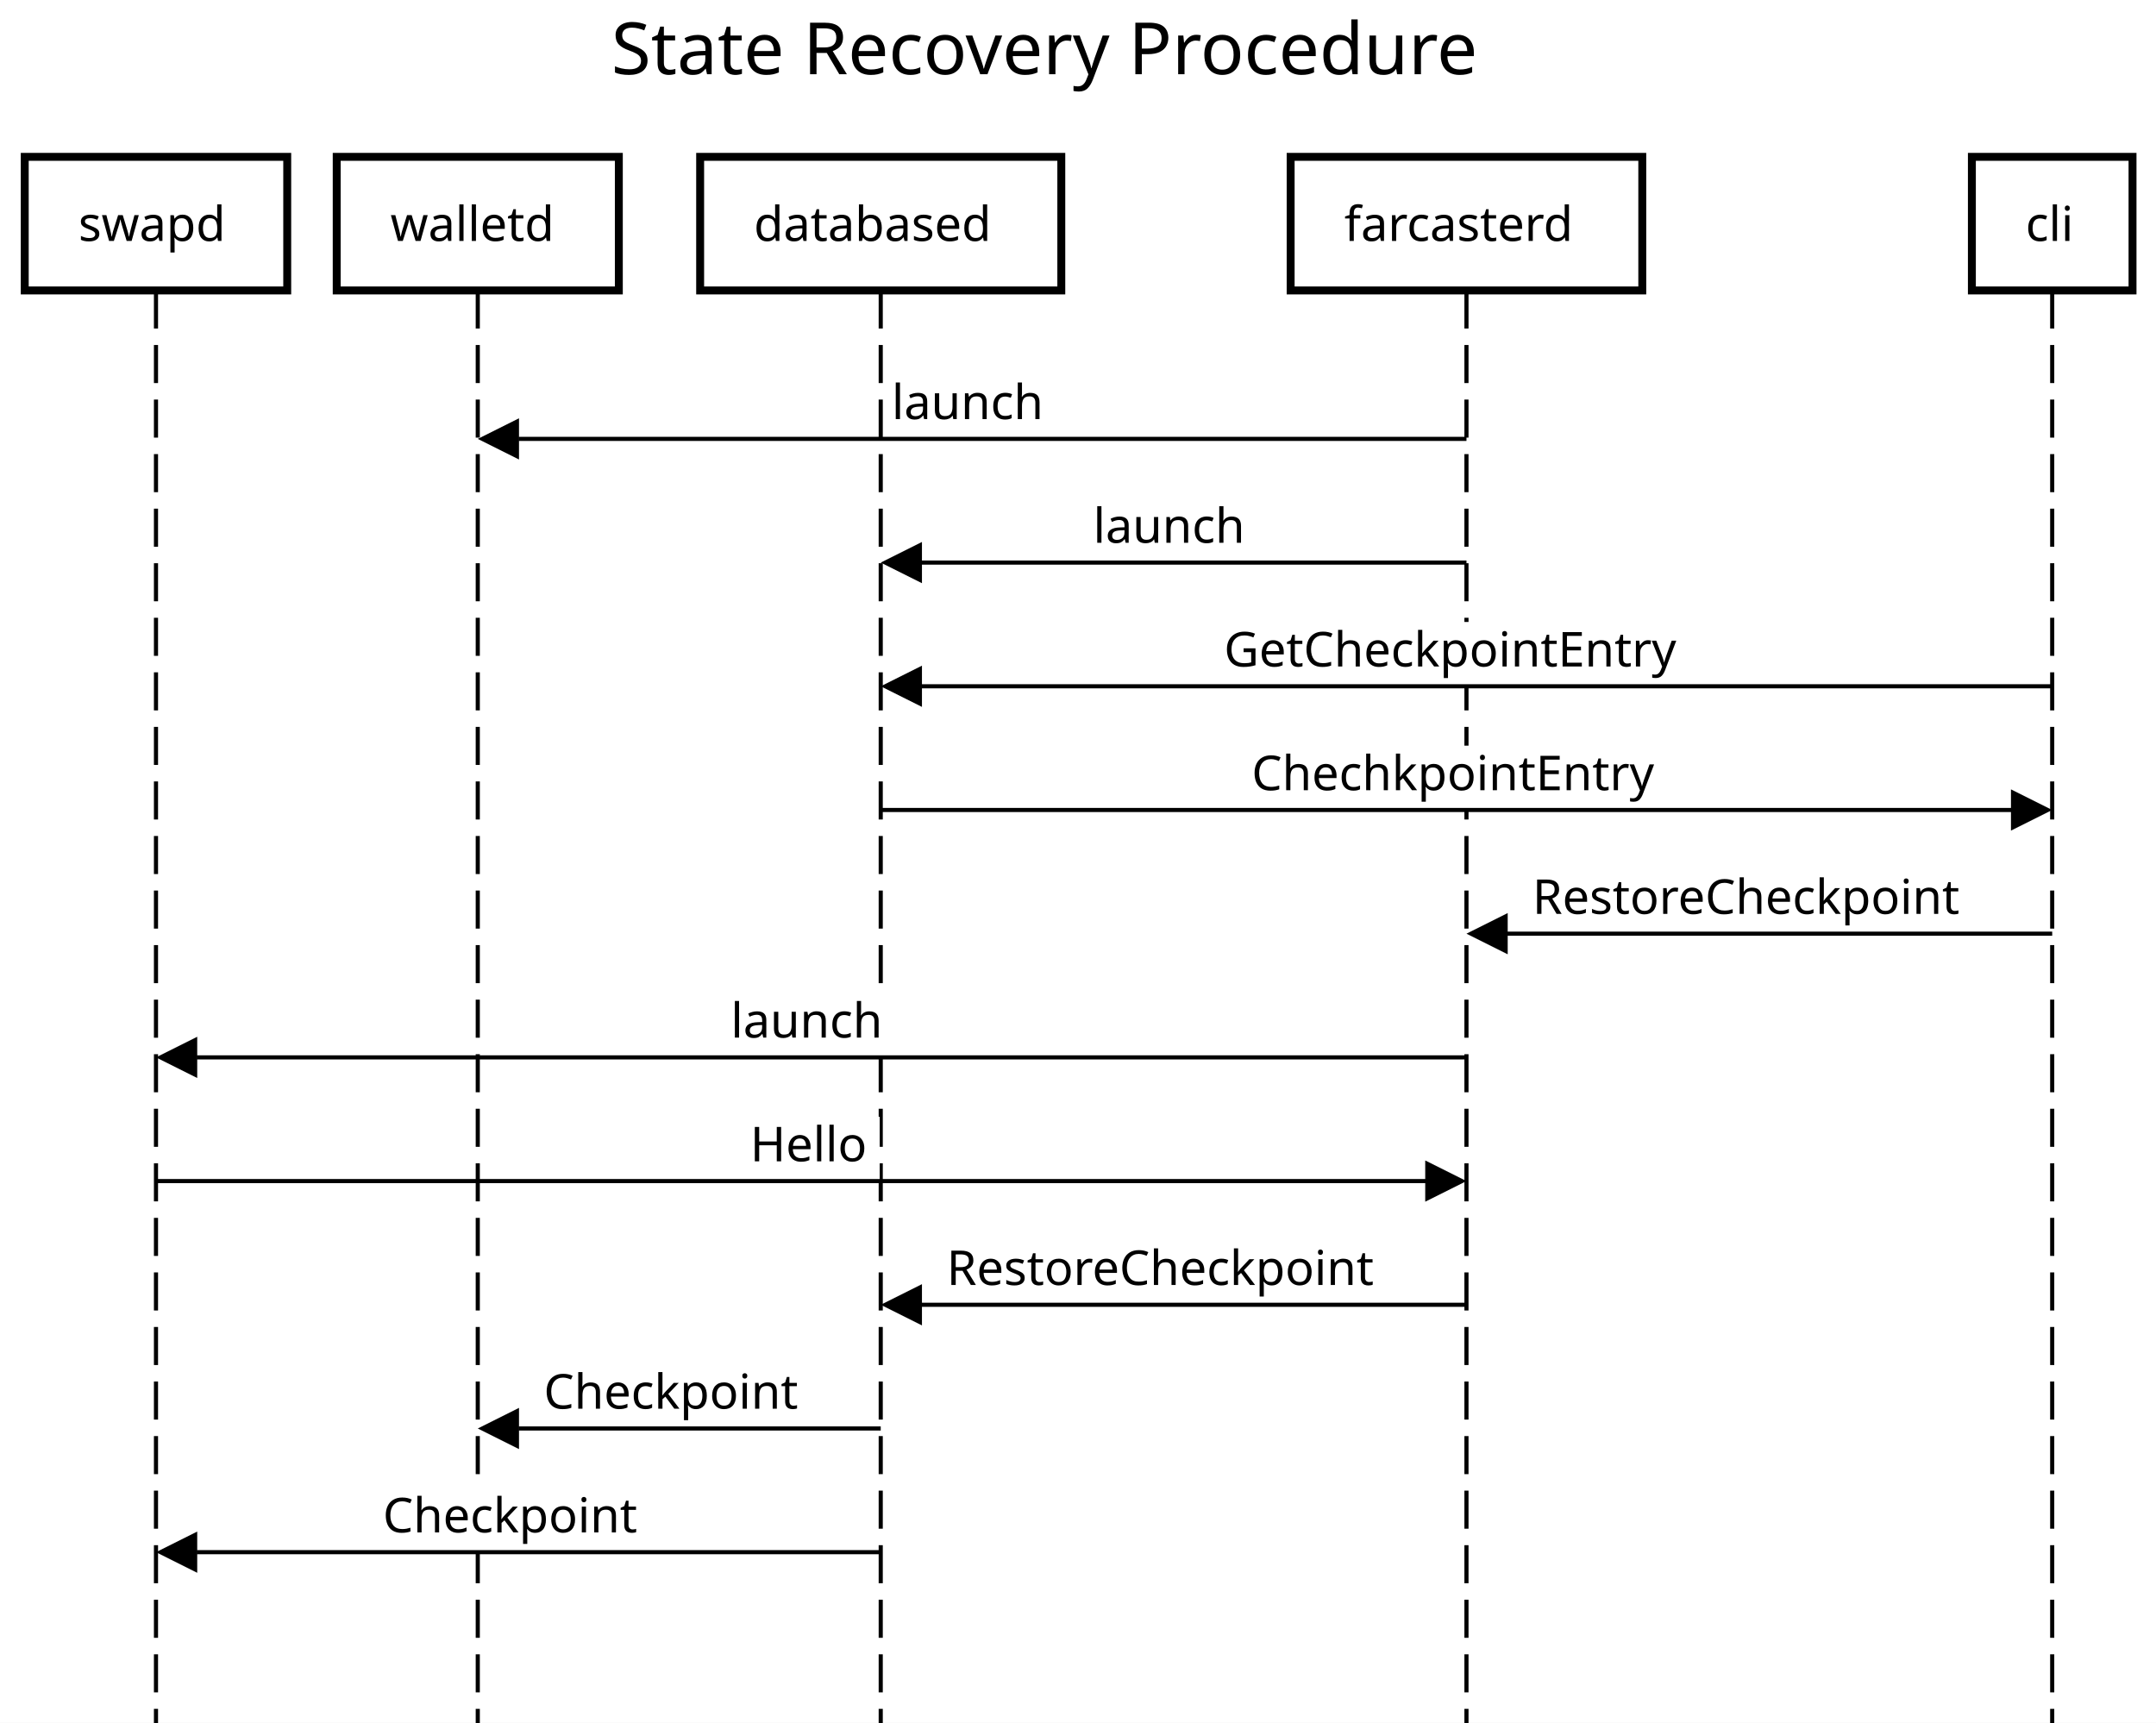
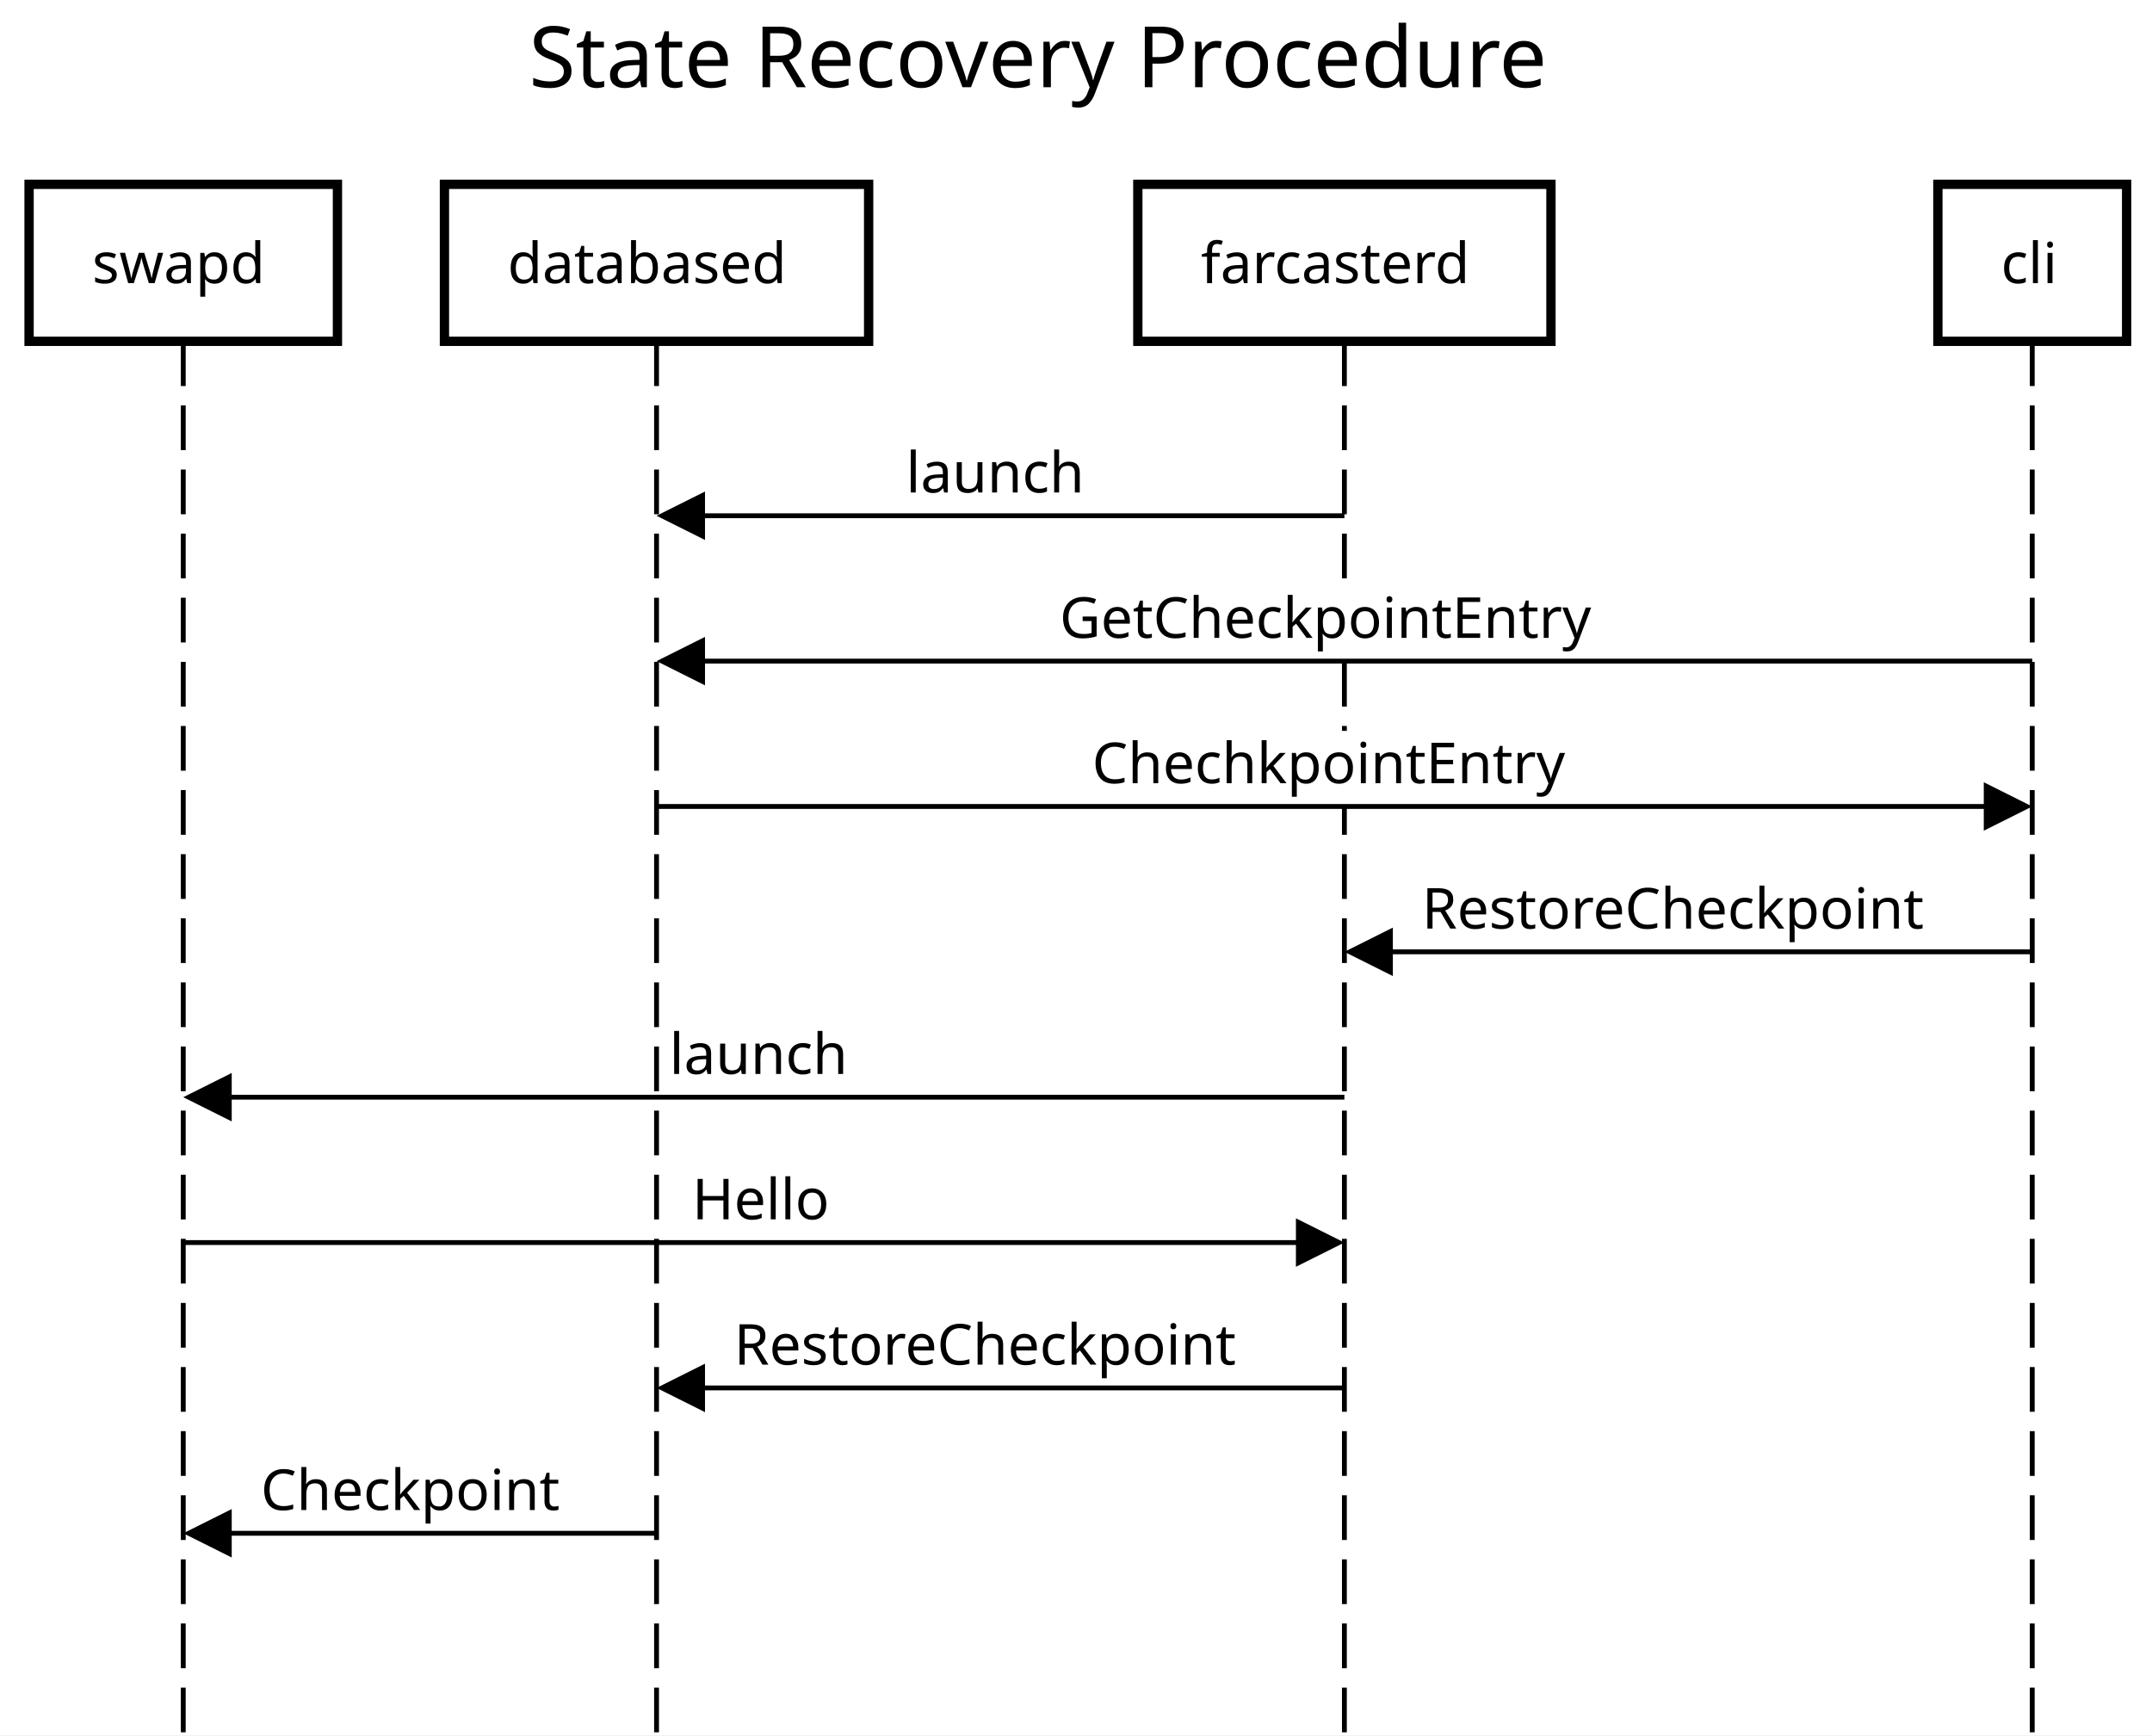
- <svg xmlns="http://www.w3.org/2000/svg" version="1.1" width="657" height="525">
+ <svg xmlns="http://www.w3.org/2000/svg" version="1.1" width="558" height="450">
  <defs />
  <g>
    <g />
    <g />
    <g />
    <g />
    <g />
    <g />
    <g />
    <g />
-     <g />
-     <g />
    <g>
-       <rect fill="white" stroke="none" x="0" y="0" width="657" height="525" />
+       <rect fill="white" stroke="none" x="0" y="0" width="558" height="450" />
    </g>
    <g>
-       <text fill="black" stroke="none" font-family="sans-serif" font-size="16.5pt" font-style="normal" font-weight="normal" text-decoration="normal" x="186.276" y="22.618" text-anchor="start" dominant-baseline="alphabetic" xml:space="preserve">State Recovery Procedure</text>
+       <text fill="black" stroke="none" font-family="sans-serif" font-size="16.5pt" font-style="normal" font-weight="normal" text-decoration="normal" x="137.142" y="22.618" text-anchor="start" dominant-baseline="alphabetic" xml:space="preserve">State Recovery Procedure</text>
    </g>
    <g />
    <g>
-       <path fill="none" stroke="black" paint-order="fill stroke markers" d=" M 47.533 88.512 L 47.533 525.792" stroke-miterlimit="10" stroke-width="1.257" stroke-dasharray="11.599,5.026" />
-       <path fill="none" stroke="black" paint-order="fill stroke markers" d=" M 145.591 88.512 L 145.591 525.792" stroke-miterlimit="10" stroke-width="1.257" stroke-dasharray="11.599,5.026" />
-       <path fill="none" stroke="black" paint-order="fill stroke markers" d=" M 268.384 88.512 L 268.384 525.792" stroke-miterlimit="10" stroke-width="1.257" stroke-dasharray="11.599,5.026" />
-       <path fill="none" stroke="black" paint-order="fill stroke markers" d=" M 446.877 88.512 L 446.877 525.792" stroke-miterlimit="10" stroke-width="1.257" stroke-dasharray="11.599,5.026" />
-       <path fill="none" stroke="black" paint-order="fill stroke markers" d=" M 625.37 88.512 L 625.37 525.792" stroke-miterlimit="10" stroke-width="1.257" stroke-dasharray="11.599,5.026" />
+       <path fill="none" stroke="black" paint-order="fill stroke markers" d=" M 47.518 88.512 L 47.518 450.399" stroke-miterlimit="10" stroke-width="1.257" stroke-dasharray="11.599,5.026" />
+       <path fill="none" stroke="black" paint-order="fill stroke markers" d=" M 170.237 88.512 L 170.237 450.399" stroke-miterlimit="10" stroke-width="1.257" stroke-dasharray="11.599,5.026" />
+       <path fill="none" stroke="black" paint-order="fill stroke markers" d=" M 348.592 88.512 L 348.592 450.399" stroke-miterlimit="10" stroke-width="1.257" stroke-dasharray="11.599,5.026" />
+       <path fill="none" stroke="black" paint-order="fill stroke markers" d=" M 526.947 88.512 L 526.947 450.399" stroke-miterlimit="10" stroke-width="1.257" stroke-dasharray="11.599,5.026" />
    </g>
    <g>
      <path fill="none" stroke="none" />
      <g>
-         <path fill="white" stroke="black" paint-order="fill stroke markers" d=" M 7.539 47.799 L 87.527 47.799 L 87.527 88.512 L 7.539 88.512 L 7.539 47.799 Z" stroke-miterlimit="10" stroke-width="2.413" stroke-dasharray="" />
+         <path fill="white" stroke="black" paint-order="fill stroke markers" d=" M 7.539 47.799 L 87.496 47.799 L 87.496 88.512 L 7.539 88.512 L 7.539 47.799 Z" stroke-miterlimit="10" stroke-width="2.413" stroke-dasharray="" />
      </g>
      <g>
        <g />
        <text fill="black" stroke="none" font-family="sans-serif" font-size="11pt" font-style="normal" font-weight="normal" text-decoration="normal" x="23.9" y="73.433" text-anchor="start" dominant-baseline="alphabetic" xml:space="preserve">swapd</text>
      </g>
      <path fill="none" stroke="none" />
      <g>
-         <path fill="white" stroke="black" paint-order="fill stroke markers" d=" M 102.605 47.799 L 188.576 47.799 L 188.576 88.512 L 102.605 88.512 L 102.605 47.799 Z" stroke-miterlimit="10" stroke-width="2.413" stroke-dasharray="" />
+         <path fill="white" stroke="black" paint-order="fill stroke markers" d=" M 115.24 47.799 L 225.233 47.799 L 225.233 88.512 L 115.24 88.512 L 115.24 47.799 Z" stroke-miterlimit="10" stroke-width="2.413" stroke-dasharray="" />
      </g>
      <g>
        <g />
-         <text fill="black" stroke="none" font-family="sans-serif" font-size="11pt" font-style="normal" font-weight="normal" text-decoration="normal" x="118.966" y="73.433" text-anchor="start" dominant-baseline="alphabetic" xml:space="preserve">walletd</text>
+         <text fill="black" stroke="none" font-family="sans-serif" font-size="11pt" font-style="normal" font-weight="normal" text-decoration="normal" x="131.6" y="73.433" text-anchor="start" dominant-baseline="alphabetic" xml:space="preserve">databased</text>
      </g>
      <path fill="none" stroke="none" />
      <g>
-         <path fill="white" stroke="black" paint-order="fill stroke markers" d=" M 213.357 47.799 L 323.411 47.799 L 323.411 88.512 L 213.357 88.512 L 213.357 47.799 Z" stroke-miterlimit="10" stroke-width="2.413" stroke-dasharray="" />
+         <path fill="white" stroke="black" paint-order="fill stroke markers" d=" M 295.032 47.799 L 402.152 47.799 L 402.152 88.512 L 295.032 88.512 L 295.032 47.799 Z" stroke-miterlimit="10" stroke-width="2.413" stroke-dasharray="" />
      </g>
      <g>
        <g />
-         <text fill="black" stroke="none" font-family="sans-serif" font-size="11pt" font-style="normal" font-weight="normal" text-decoration="normal" x="229.717" y="73.433" text-anchor="start" dominant-baseline="alphabetic" xml:space="preserve">databased</text>
+         <text fill="black" stroke="none" font-family="sans-serif" font-size="11pt" font-style="normal" font-weight="normal" text-decoration="normal" x="311.392" y="73.433" text-anchor="start" dominant-baseline="alphabetic" xml:space="preserve">farcasterd</text>
      </g>
      <path fill="none" stroke="none" />
      <g>
-         <path fill="white" stroke="black" paint-order="fill stroke markers" d=" M 393.3 47.799 L 500.454 47.799 L 500.454 88.512 L 393.3 88.512 L 393.3 47.799 Z" stroke-miterlimit="10" stroke-width="2.413" stroke-dasharray="" />
+         <path fill="white" stroke="black" paint-order="fill stroke markers" d=" M 502.478 47.799 L 551.416 47.799 L 551.416 88.512 L 502.478 88.512 L 502.478 47.799 Z" stroke-miterlimit="10" stroke-width="2.413" stroke-dasharray="" />
      </g>
      <g>
        <g />
-         <text fill="black" stroke="none" font-family="sans-serif" font-size="11pt" font-style="normal" font-weight="normal" text-decoration="normal" x="409.66" y="73.433" text-anchor="start" dominant-baseline="alphabetic" xml:space="preserve">farcasterd</text>
-       </g>
-       <path fill="none" stroke="none" />
-       <g>
-         <path fill="white" stroke="black" paint-order="fill stroke markers" d=" M 600.893 47.799 L 649.847 47.799 L 649.847 88.512 L 600.893 88.512 L 600.893 47.799 Z" stroke-miterlimit="10" stroke-width="2.413" stroke-dasharray="" />
-       </g>
-       <g>
-         <g />
-         <text fill="black" stroke="none" font-family="sans-serif" font-size="11pt" font-style="normal" font-weight="normal" text-decoration="normal" x="617.253" y="73.433" text-anchor="start" dominant-baseline="alphabetic" xml:space="preserve">cli</text>
+         <text fill="black" stroke="none" font-family="sans-serif" font-size="11pt" font-style="normal" font-weight="normal" text-decoration="normal" x="518.838" y="73.433" text-anchor="start" dominant-baseline="alphabetic" xml:space="preserve">cli</text>
      </g>
    </g>
    <g>
      <g>
        <g>
-           <rect fill="white" stroke="none" x="269.455" y="114.145" width="53.557" height="19.602" />
+           <rect fill="white" stroke="none" x="232.652" y="114.145" width="53.524" height="19.602" />
        </g>
-         <text fill="black" stroke="none" font-family="sans-serif" font-size="11pt" font-style="normal" font-weight="normal" text-decoration="normal" x="271.717" y="127.716" text-anchor="start" dominant-baseline="alphabetic" xml:space="preserve">launch</text>
+         <text fill="black" stroke="none" font-family="sans-serif" font-size="11pt" font-style="normal" font-weight="normal" text-decoration="normal" x="234.914" y="127.716" text-anchor="start" dominant-baseline="alphabetic" xml:space="preserve">launch</text>
      </g>
      <g>
-         <path fill="none" stroke="black" paint-order="fill stroke markers" d=" M 446.877 133.748 L 158.005 133.748" stroke-miterlimit="10" stroke-width="1.257" stroke-dasharray="" />
-         <g transform="translate(145.5906,133.7476) translate(-145.5906,-133.7476)">
-           <path fill="black" stroke="none" paint-order="stroke fill markers" d=" M 158.156 127.465 L 145.591 133.748 L 158.156 140.03 Z" />
+         <path fill="none" stroke="black" paint-order="fill stroke markers" d=" M 348.592 133.748 L 182.651 133.748" stroke-miterlimit="10" stroke-width="1.257" stroke-dasharray="" />
+         <g transform="translate(170.2367,133.7476) translate(-170.2367,-133.7476)">
+           <path fill="black" stroke="none" paint-order="stroke fill markers" d=" M 182.802 127.465 L 170.237 133.748 L 182.802 140.03 Z" />
        </g>
      </g>
      <g>
        <g>
-           <rect fill="white" stroke="none" x="330.852" y="151.842" width="53.557" height="19.602" />
+           <rect fill="white" stroke="none" x="272.494" y="151.842" width="152.196" height="19.602" />
        </g>
-         <text fill="black" stroke="none" font-family="sans-serif" font-size="11pt" font-style="normal" font-weight="normal" text-decoration="normal" x="333.114" y="165.413" text-anchor="start" dominant-baseline="alphabetic" xml:space="preserve">launch</text>
+         <text fill="black" stroke="none" font-family="sans-serif" font-size="11pt" font-style="normal" font-weight="normal" text-decoration="normal" x="274.755" y="165.413" text-anchor="start" dominant-baseline="alphabetic" xml:space="preserve">GetCheckpointEntry</text>
      </g>
      <g>
-         <path fill="none" stroke="black" paint-order="fill stroke markers" d=" M 446.877 171.444 L 280.798 171.444" stroke-miterlimit="10" stroke-width="1.257" stroke-dasharray="" />
-         <g transform="translate(268.3837,171.4442) translate(-268.3837,-171.4442)">
-           <path fill="black" stroke="none" paint-order="stroke fill markers" d=" M 280.949 165.161 L 268.384 171.444 L 280.949 177.727 Z" />
+         <path fill="none" stroke="black" paint-order="fill stroke markers" d=" M 526.947 171.444 L 182.651 171.444" stroke-miterlimit="10" stroke-width="1.257" stroke-dasharray="" />
+         <g transform="translate(170.2367,171.4442) translate(-170.2367,-171.4442)">
+           <path fill="black" stroke="none" paint-order="stroke fill markers" d=" M 182.802 165.161 L 170.237 171.444 L 182.802 177.727 Z" />
        </g>
      </g>
      <g>
        <g>
-           <rect fill="white" stroke="none" x="370.732" y="189.539" width="152.29" height="19.602" />
+           <rect fill="white" stroke="none" x="280.912" y="189.539" width="135.36" height="19.602" />
        </g>
-         <text fill="black" stroke="none" font-family="sans-serif" font-size="11pt" font-style="normal" font-weight="normal" text-decoration="normal" x="372.993" y="203.109" text-anchor="start" dominant-baseline="alphabetic" xml:space="preserve">GetCheckpointEntry</text>
+         <text fill="black" stroke="none" font-family="sans-serif" font-size="11pt" font-style="normal" font-weight="normal" text-decoration="normal" x="283.174" y="203.109" text-anchor="start" dominant-baseline="alphabetic" xml:space="preserve">ChechkpointEntry</text>
      </g>
      <g>
-         <path fill="none" stroke="black" paint-order="fill stroke markers" d=" M 625.37 209.141 L 280.798 209.141" stroke-miterlimit="10" stroke-width="1.257" stroke-dasharray="" />
-         <g transform="translate(268.3837,209.1409) translate(-268.3837,-209.1409)">
-           <path fill="black" stroke="none" paint-order="stroke fill markers" d=" M 280.949 202.858 L 268.384 209.141 L 280.949 215.424 Z" />
+         <path fill="none" stroke="black" paint-order="fill stroke markers" d=" M 170.237 209.141 L 514.532 209.141" stroke-miterlimit="10" stroke-width="1.257" stroke-dasharray="" />
+         <g transform="translate(526.9471,209.1409) translate(-526.9471,-209.1409)">
+           <path fill="black" stroke="none" paint-order="stroke fill markers" d=" M 514.382 202.858 L 526.947 209.141 L 514.382 215.424 Z" />
        </g>
      </g>
      <g>
        <g>
-           <rect fill="white" stroke="none" x="379.157" y="227.235" width="135.44" height="19.602" />
+           <rect fill="white" stroke="none" x="366.435" y="227.235" width="142.669" height="19.602" />
        </g>
-         <text fill="black" stroke="none" font-family="sans-serif" font-size="11pt" font-style="normal" font-weight="normal" text-decoration="normal" x="381.418" y="240.806" text-anchor="start" dominant-baseline="alphabetic" xml:space="preserve">ChechkpointEntry</text>
+         <text fill="black" stroke="none" font-family="sans-serif" font-size="11pt" font-style="normal" font-weight="normal" text-decoration="normal" x="368.697" y="240.806" text-anchor="start" dominant-baseline="alphabetic" xml:space="preserve">RestoreCheckpoint</text>
      </g>
      <g>
-         <path fill="none" stroke="black" paint-order="fill stroke markers" d=" M 268.384 246.837 L 612.955 246.837" stroke-miterlimit="10" stroke-width="1.257" stroke-dasharray="" />
-         <g transform="translate(625.3699,246.8375) translate(-625.3699,-246.8375)">
-           <path fill="black" stroke="none" paint-order="stroke fill markers" d=" M 612.804 240.555 L 625.37 246.837 L 612.804 253.12 Z" />
+         <path fill="none" stroke="black" paint-order="fill stroke markers" d=" M 526.947 246.837 L 361.007 246.837" stroke-miterlimit="10" stroke-width="1.257" stroke-dasharray="" />
+         <g transform="translate(348.5919,246.8375) translate(-348.5919,-246.8375)">
+           <path fill="black" stroke="none" paint-order="stroke fill markers" d=" M 361.157 240.555 L 348.592 246.837 L 361.157 253.12 Z" />
        </g>
      </g>
      <g>
        <g>
-           <rect fill="white" stroke="none" x="464.72" y="264.932" width="142.807" height="19.602" />
+           <rect fill="white" stroke="none" x="171.293" y="264.932" width="53.524" height="19.602" />
        </g>
-         <text fill="black" stroke="none" font-family="sans-serif" font-size="11pt" font-style="normal" font-weight="normal" text-decoration="normal" x="466.982" y="278.503" text-anchor="start" dominant-baseline="alphabetic" xml:space="preserve">RestoreCheckpoint</text>
+         <text fill="black" stroke="none" font-family="sans-serif" font-size="11pt" font-style="normal" font-weight="normal" text-decoration="normal" x="173.555" y="278.503" text-anchor="start" dominant-baseline="alphabetic" xml:space="preserve">launch</text>
      </g>
      <g>
-         <path fill="none" stroke="black" paint-order="fill stroke markers" d=" M 625.37 284.534 L 459.292 284.534" stroke-miterlimit="10" stroke-width="1.257" stroke-dasharray="" />
-         <g transform="translate(446.8768,284.5341) translate(-446.8768,-284.5341)">
-           <path fill="black" stroke="none" paint-order="stroke fill markers" d=" M 459.442 278.251 L 446.877 284.534 L 459.442 290.817 Z" />
+         <path fill="none" stroke="black" paint-order="fill stroke markers" d=" M 348.592 284.534 L 59.933 284.534" stroke-miterlimit="10" stroke-width="1.257" stroke-dasharray="" />
+         <g transform="translate(47.51784,284.5341) translate(-47.51784,-284.5341)">
+           <path fill="black" stroke="none" paint-order="stroke fill markers" d=" M 60.083 278.251 L 47.518 284.534 L 60.083 290.817 Z" />
        </g>
      </g>
      <g>
        <g>
-           <rect fill="white" stroke="none" x="220.426" y="302.628" width="53.557" height="19.602" />
+           <rect fill="white" stroke="none" x="177.202" y="302.628" width="41.705" height="19.602" />
        </g>
-         <text fill="black" stroke="none" font-family="sans-serif" font-size="11pt" font-style="normal" font-weight="normal" text-decoration="normal" x="222.688" y="316.199" text-anchor="start" dominant-baseline="alphabetic" xml:space="preserve">launch</text>
+         <text fill="black" stroke="none" font-family="sans-serif" font-size="11pt" font-style="normal" font-weight="normal" text-decoration="normal" x="179.464" y="316.199" text-anchor="start" dominant-baseline="alphabetic" xml:space="preserve">Hello</text>
      </g>
      <g>
-         <path fill="none" stroke="black" paint-order="fill stroke markers" d=" M 446.877 322.231 L 59.948 322.231" stroke-miterlimit="10" stroke-width="1.257" stroke-dasharray="" />
-         <g transform="translate(47.53299,322.2307) translate(-47.53299,-322.2307)">
-           <path fill="black" stroke="none" paint-order="stroke fill markers" d=" M 60.099 315.948 L 47.533 322.231 L 60.099 328.514 Z" />
+         <path fill="none" stroke="black" paint-order="fill stroke markers" d=" M 47.518 322.231 L 336.177 322.231" stroke-miterlimit="10" stroke-width="1.257" stroke-dasharray="" />
+         <g transform="translate(348.5919,322.2307) translate(-348.5919,-322.2307)">
+           <path fill="black" stroke="none" paint-order="stroke fill markers" d=" M 336.026 315.948 L 348.592 322.231 L 336.026 328.514 Z" />
        </g>
      </g>
      <g>
        <g>
-           <rect fill="white" stroke="none" x="226.335" y="340.325" width="41.74" height="19.602" />
+           <rect fill="white" stroke="none" x="188.08" y="340.325" width="142.669" height="19.602" />
        </g>
-         <text fill="black" stroke="none" font-family="sans-serif" font-size="11pt" font-style="normal" font-weight="normal" text-decoration="normal" x="228.597" y="353.896" text-anchor="start" dominant-baseline="alphabetic" xml:space="preserve">Hello</text>
+         <text fill="black" stroke="none" font-family="sans-serif" font-size="11pt" font-style="normal" font-weight="normal" text-decoration="normal" x="190.342" y="353.896" text-anchor="start" dominant-baseline="alphabetic" xml:space="preserve">RestoreCheckpoint</text>
      </g>
      <g>
-         <path fill="none" stroke="black" paint-order="fill stroke markers" d=" M 47.533 359.927 L 434.462 359.927" stroke-miterlimit="10" stroke-width="1.257" stroke-dasharray="" />
-         <g transform="translate(446.8768,359.9274) translate(-446.8768,-359.9274)">
-           <path fill="black" stroke="none" paint-order="stroke fill markers" d=" M 434.311 353.645 L 446.877 359.927 L 434.311 366.21 Z" />
+         <path fill="none" stroke="black" paint-order="fill stroke markers" d=" M 348.592 359.927 L 182.651 359.927" stroke-miterlimit="10" stroke-width="1.257" stroke-dasharray="" />
+         <g transform="translate(170.2367,359.9274) translate(-170.2367,-359.9274)">
+           <path fill="black" stroke="none" paint-order="stroke fill markers" d=" M 182.802 353.645 L 170.237 359.927 L 182.802 366.21 Z" />
        </g>
      </g>
      <g>
        <g>
-           <rect fill="white" stroke="none" x="286.227" y="378.022" width="142.807" height="19.602" />
+           <rect fill="white" stroke="none" x="65.361" y="378.022" width="87.033" height="19.602" />
        </g>
-         <text fill="black" stroke="none" font-family="sans-serif" font-size="11pt" font-style="normal" font-weight="normal" text-decoration="normal" x="288.489" y="391.593" text-anchor="start" dominant-baseline="alphabetic" xml:space="preserve">RestoreCheckpoint</text>
+         <text fill="black" stroke="none" font-family="sans-serif" font-size="11pt" font-style="normal" font-weight="normal" text-decoration="normal" x="67.623" y="391.593" text-anchor="start" dominant-baseline="alphabetic" xml:space="preserve">Checkpoint</text>
      </g>
      <g>
-         <path fill="none" stroke="black" paint-order="fill stroke markers" d=" M 446.877 397.624 L 280.798 397.624" stroke-miterlimit="10" stroke-width="1.257" stroke-dasharray="" />
-         <g transform="translate(268.3837,397.624) translate(-268.3837,-397.624)">
-           <path fill="black" stroke="none" paint-order="stroke fill markers" d=" M 280.949 391.341 L 268.384 397.624 L 280.949 403.907 Z" />
-         </g>
-       </g>
-       <g>
-         <g>
-           <rect fill="white" stroke="none" x="163.434" y="415.718" width="87.107" height="19.602" />
-         </g>
-         <text fill="black" stroke="none" font-family="sans-serif" font-size="11pt" font-style="normal" font-weight="normal" text-decoration="normal" x="165.696" y="429.289" text-anchor="start" dominant-baseline="alphabetic" xml:space="preserve">Checkpoint</text>
-       </g>
-       <g>
-         <path fill="none" stroke="black" paint-order="fill stroke markers" d=" M 268.384 435.321 L 158.005 435.321" stroke-miterlimit="10" stroke-width="1.257" stroke-dasharray="" />
-         <g transform="translate(145.5906,435.3206) translate(-145.5906,-435.3206)">
-           <path fill="black" stroke="none" paint-order="stroke fill markers" d=" M 158.156 429.038 L 145.591 435.321 L 158.156 441.603 Z" />
-         </g>
-       </g>
-       <g>
-         <g>
-           <rect fill="white" stroke="none" x="114.405" y="453.415" width="87.107" height="19.602" />
-         </g>
-         <text fill="black" stroke="none" font-family="sans-serif" font-size="11pt" font-style="normal" font-weight="normal" text-decoration="normal" x="116.667" y="466.986" text-anchor="start" dominant-baseline="alphabetic" xml:space="preserve">Checkpoint</text>
-       </g>
-       <g>
-         <path fill="none" stroke="black" paint-order="fill stroke markers" d=" M 268.384 473.017 L 59.948 473.017" stroke-miterlimit="10" stroke-width="1.257" stroke-dasharray="" />
-         <g transform="translate(47.53299,473.0172) translate(-47.53299,-473.0172)">
-           <path fill="black" stroke="none" paint-order="stroke fill markers" d=" M 60.099 466.734 L 47.533 473.017 L 60.099 479.3 Z" />
+         <path fill="none" stroke="black" paint-order="fill stroke markers" d=" M 170.237 397.624 L 59.933 397.624" stroke-miterlimit="10" stroke-width="1.257" stroke-dasharray="" />
+         <g transform="translate(47.51784,397.624) translate(-47.51784,-397.624)">
+           <path fill="black" stroke="none" paint-order="stroke fill markers" d=" M 60.083 391.341 L 47.518 397.624 L 60.083 403.907 Z" />
        </g>
      </g>
    </g>
    <g />
    <g />
    <g />
    <g />
-     <g />
  </g>
</svg>
